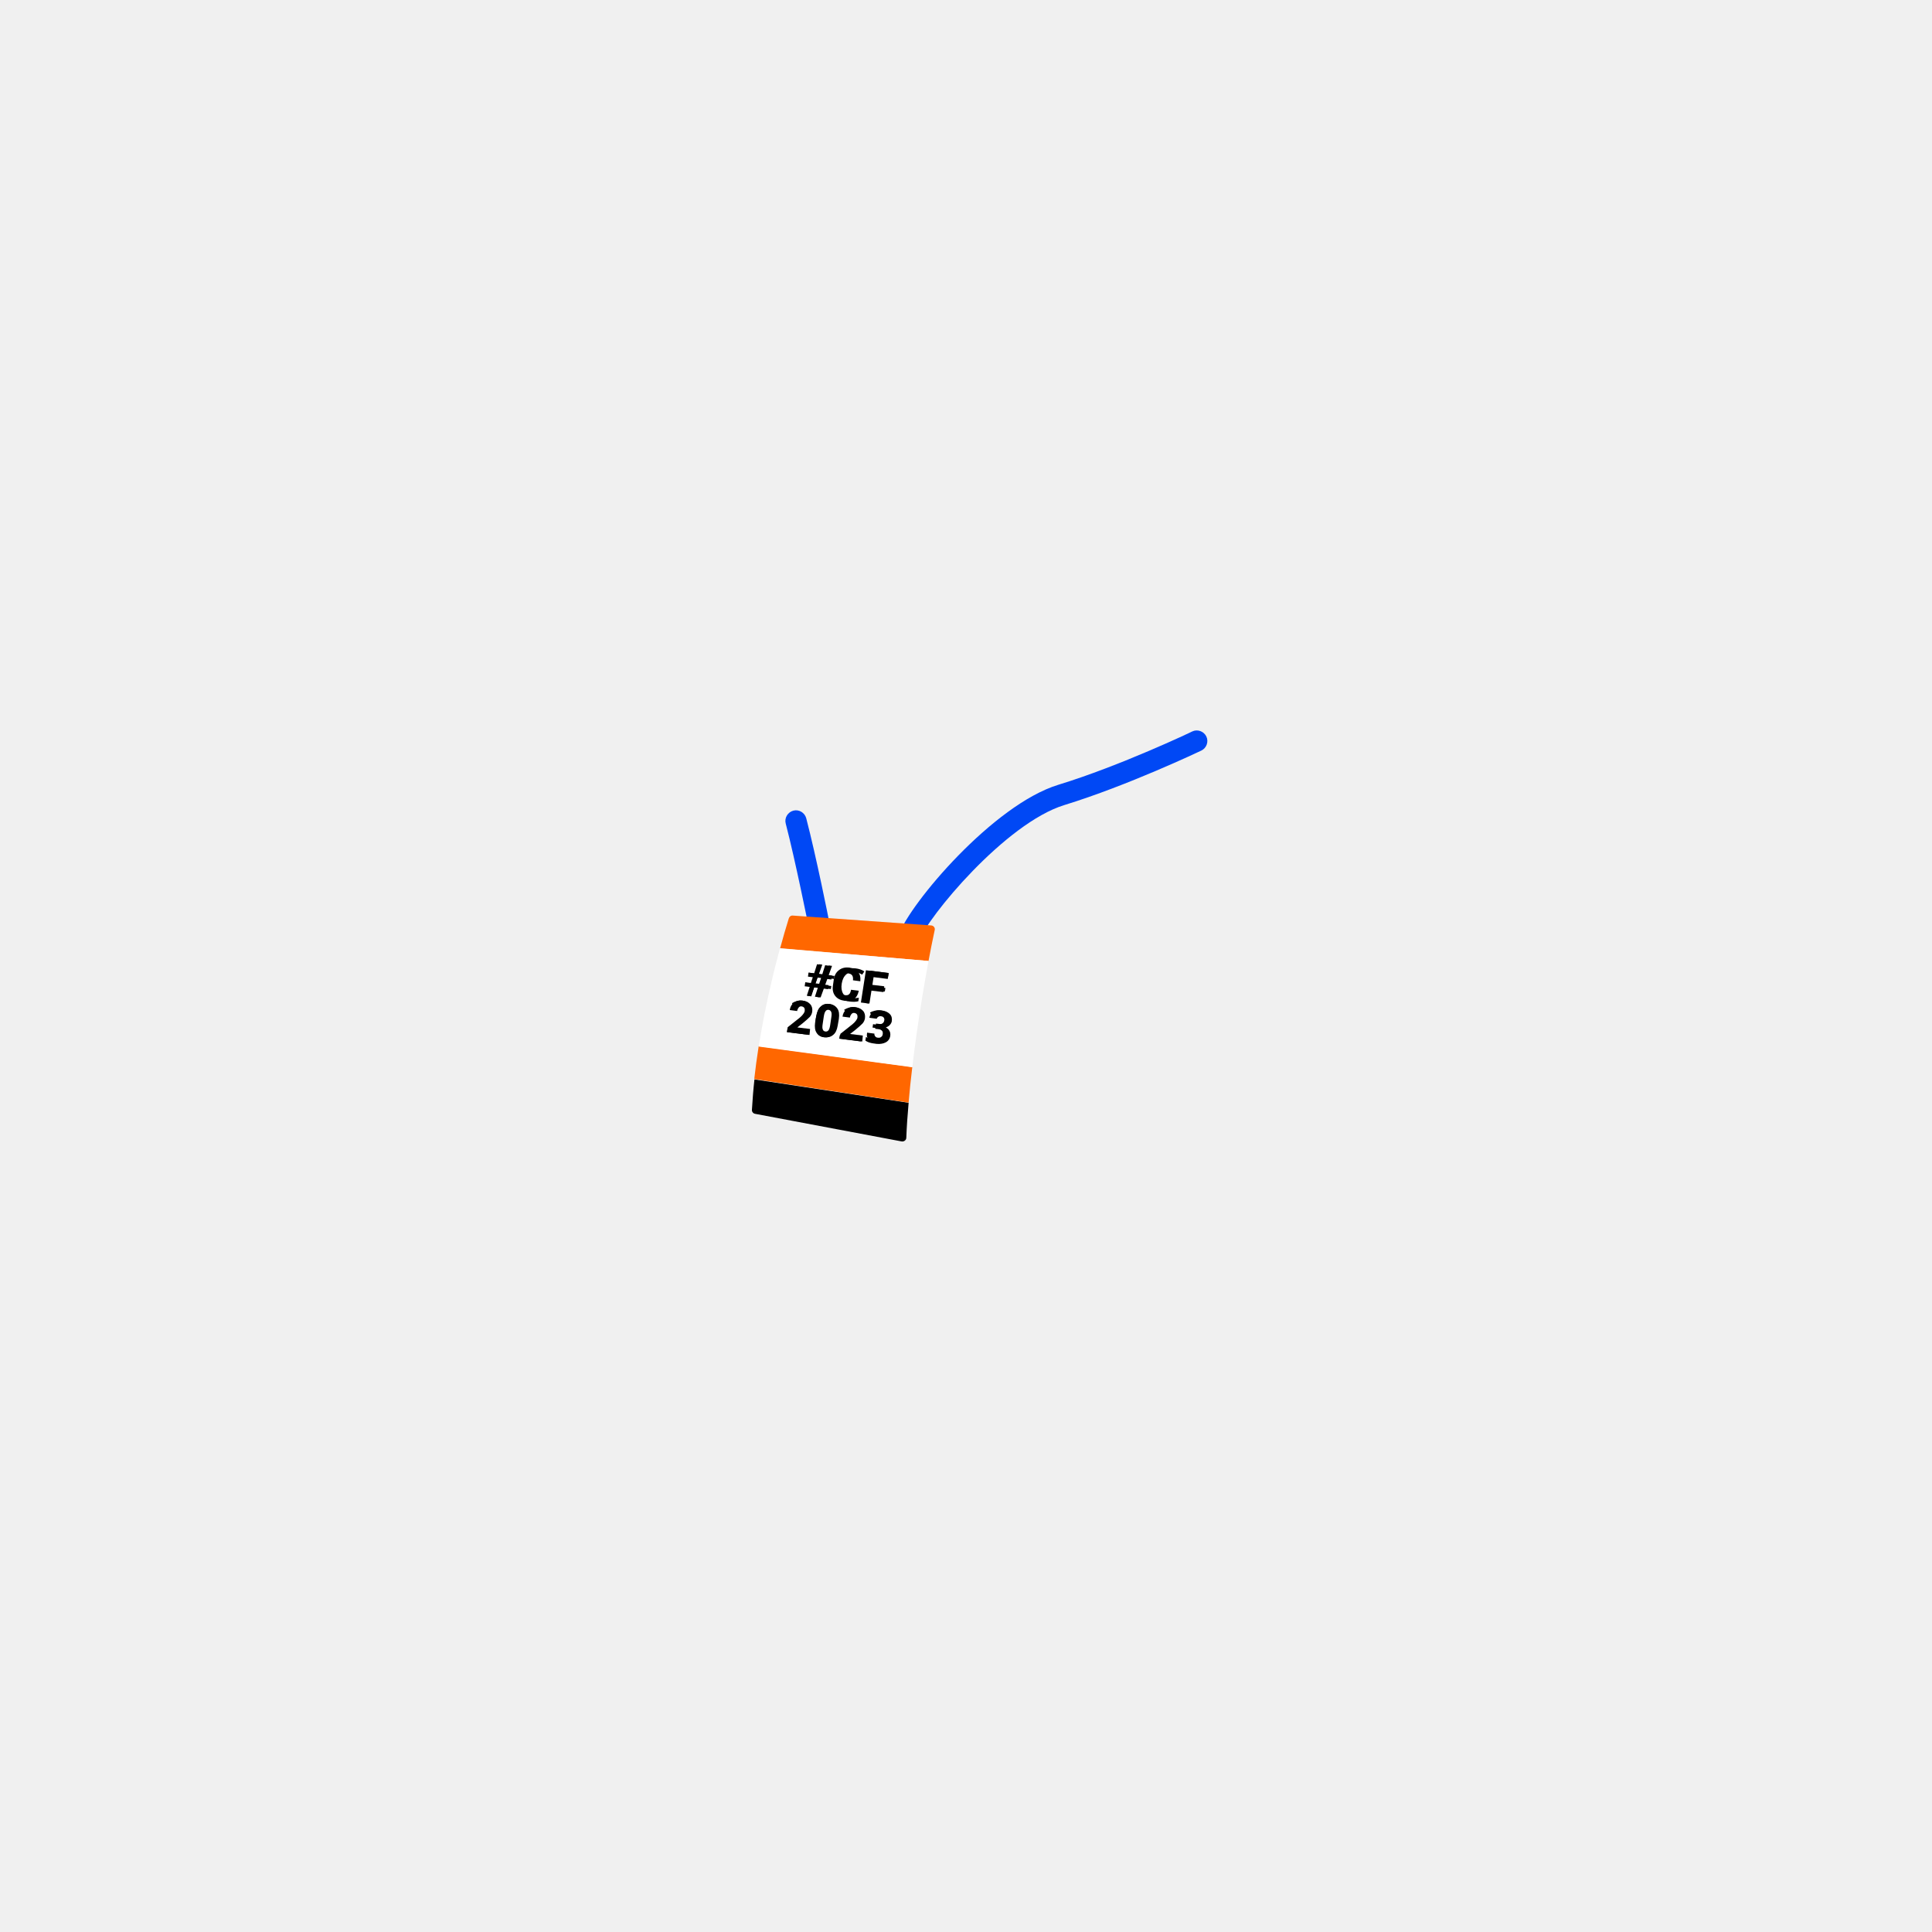
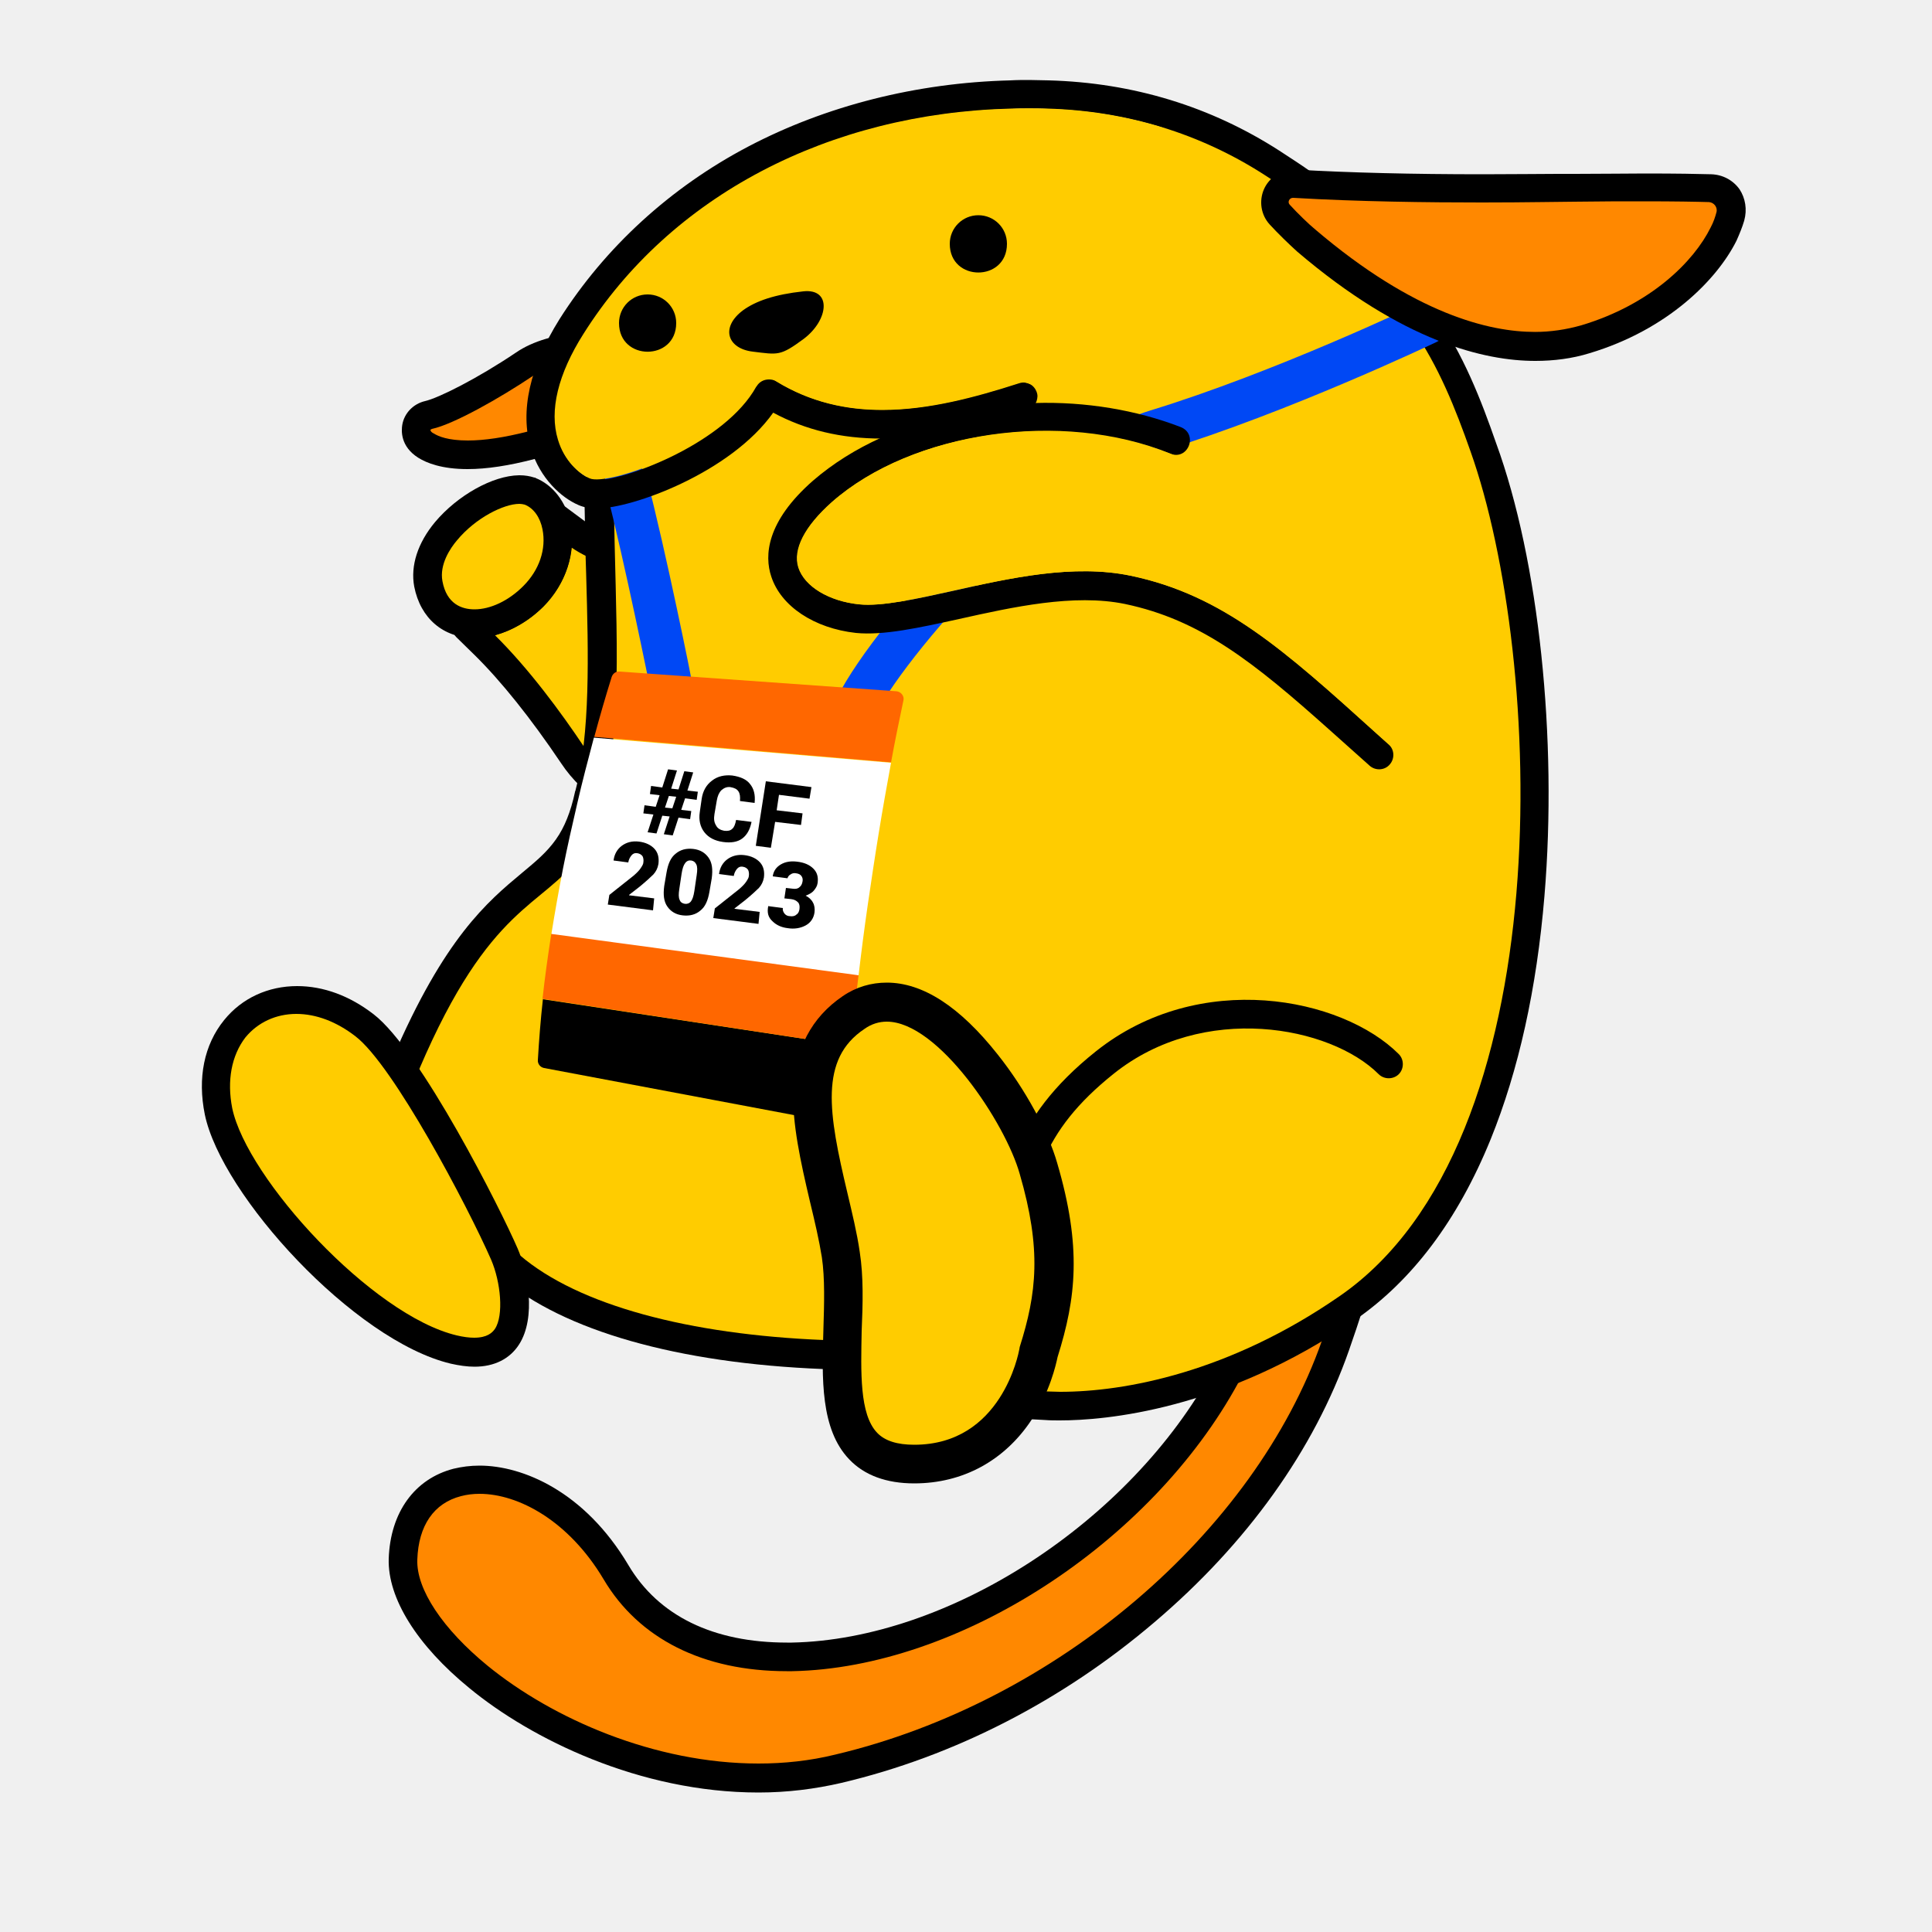
- <svg xmlns="http://www.w3.org/2000/svg" version="1.1" id="Layer_1" x="0px" y="0px" viewBox="0 0 1000 1000" style="enable-background:new 0 0 1000 1000;" xml:space="preserve">
+ <svg xmlns="http://www.w3.org/2000/svg" version="1.1" id="Layer_1" x="0px" y="0px" viewBox="0 0 500 500" style="enable-background:new 0 0 500 500;" xml:space="preserve">
  <style type="text/css">
- 	.st0{fill:#0048F5;}
- 	.st1{fill:#FF6700;}
- 	.st2{fill:#FFFFFF;}
- 	.st3{font-family:'Roboto-Black';}
- 	.st4{font-size:23.729px;}
+ 	.st0{fill:#FFCC00;}
+ 	.st1{fill:#FF8800;}
+ 	.st2{fill:#0048F5;}
+ 	.st3{fill:#FF6700;}
+ 	.st4{fill:#FFFFFF;}
+ 
+ 	/* Animation */
+ 	
+ 
+     #Tail--group {
+         -webkit-animation: wobble-hor-top 5s ease-in-out infinite both;
+         animation: wobble-hor-top 5s ease-in-out infinite both;
+     }
+ 
+ 
+     @-webkit-keyframes wobble-hor-top {
+     0%,
+     100% {
+         -webkit-transform: translateX(0%);
+ 		transform: translateX(0%);
+         -webkit-transform-origin: 50% 50%;
+ 		transform-origin: 50% 50%;
+ 	}
+ 		15% {
+ 			-webkit-transform: translateX(-30px) rotate(6deg);
+ 					transform: translateX(-30px) rotate(6deg);
+ 		}
+ 		30% {
+ 			-webkit-transform: translateX(15px) rotate(-6deg);
+ 					transform: translateX(15px) rotate(-6deg);
+ 		}
+ 		45% {
+ 			-webkit-transform: translateX(-15px) rotate(3.6deg);
+ 					transform: translateX(-15px) rotate(3.6deg);
+ 		}
+ 		60% {
+ 			-webkit-transform: translateX(9px) rotate(-2.4deg);
+ 					transform: translateX(9px) rotate(-2.4deg);
+ 		}
+ 		75% {
+ 			-webkit-transform: translateX(-6px) rotate(1.2deg);
+ 					transform: translateX(-6px) rotate(1.2deg);
+ 		}
+ 		}
+ 		@keyframes wobble-hor-top {
+ 		0%,
+ 		100% {
+ 			-webkit-transform: translateX(0%);
+ 					transform: translateX(0%);
+ 			-webkit-transform-origin: 50% 50%;
+ 					transform-origin: 50% 50%;
+ 		}
+ 		15% {
+ 			-webkit-transform: translateX(-30px) rotate(6deg);
+ 					transform: translateX(-30px) rotate(6deg);
+ 		}
+ 		30% {
+ 			-webkit-transform: translateX(15px) rotate(-6deg);
+ 					transform: translateX(15px) rotate(-6deg);
+ 		}
+ 		45% {
+ 			-webkit-transform: translateX(-15px) rotate(3.6deg);
+ 					transform: translateX(-15px) rotate(3.6deg);
+ 		}
+ 		60% {
+ 			-webkit-transform: translateX(9px) rotate(-2.4deg);
+ 					transform: translateX(9px) rotate(-2.4deg);
+ 		}
+ 		75% {
+ 			-webkit-transform: translateX(-6px) rotate(1.2deg);
+ 					transform: translateX(-6px) rotate(1.2deg);
+ 		}
+     }
+     #LeftFoot--group {
+         -webkit-animation: wobble-ver-right 5s infinite 1.5s both;
+                 animation: wobble-ver-right 5s infinite 1.5s both;
+     }
+ 
+     #RightFootGroup {
+         -webkit-animation: wobble-ver-right 5s infinite 1s both;
+                 animation: wobble-ver-right 5s infinite 1s both;
+     }
+ 	@-webkit-keyframes wobble-ver-right {
+ 	0%,
+ 	100% {
+ 		-webkit-transform: translateY(0) rotate(0);
+ 				transform: translateY(0) rotate(0);
+ 		-webkit-transform-origin: 50% 50%;
+ 				transform-origin: 50% 50%;
+ 	}
+ 	15% {
+ 		-webkit-transform: translateY(-6px) rotate(1.2deg);
+ 				transform: translateY(-6px) rotate(1.2deg);
+ 	}
+ 	30% {
+ 		-webkit-transform: translateY(3px) rotate(-1.2deg);
+ 				transform: translateY(3px) rotate(-1.2deg);
+ 	}
+ 	45% {
+ 		-webkit-transform: translateY(-3px) rotate(0.72deg);
+ 				transform: translateY(-3px) rotate(0.72deg);
+ 	}
+ 	60% {
+ 		-webkit-transform: translateY(1.8px) rotate(-0.48deg);
+ 				transform: translateY(1.8px) rotate(-0.48deg);
+ 	}
+ 	75% {
+ 		-webkit-transform: translateY(-1.2px) rotate(0.24deg);
+ 				transform: translateY(-1.2px) rotate(0.24deg);
+ 	}
+ 	}
+ 	@keyframes wobble-ver-right {
+ 	0%,
+ 	100% {
+ 		-webkit-transform: translateY(0) rotate(0);
+ 				transform: translateY(0) rotate(0);
+ 		-webkit-transform-origin: 50% 50%;
+ 				transform-origin: 50% 50%;
+ 	}
+ 	15% {
+ 		-webkit-transform: translateY(-3px) rotate(0.6deg);
+ 				transform: translateY(-3px) rotate(0.6deg);
+ 	}
+ 	30% {
+ 		-webkit-transform: translateY(1.5px) rotate(-0.6deg);
+ 				transform: translateY(1.5px) rotate(-0.6deg);
+ 	}
+ 	45% {
+ 		-webkit-transform: translateY(-1.5px) rotate(0.36deg);
+ 				transform: translateY(-1.5px) rotate(0.36deg);
+ 	}
+ 	60% {
+ 		-webkit-transform: translateY(0.9px) rotate(-0.24deg);
+ 				transform: translateY(0.9px) rotate(-0.24deg);
+ 	}
+ 	75% {
+ 		-webkit-transform: translateY(-0.6px) rotate(0.12deg);
+ 				transform: translateY(-0.6px) rotate(0.12deg);
+ 	}
+ 	}
+ 
+ 
+ 
+     /* End of Animation */
</style>
+   <g id="RightArm_1_">
+     <path id="RightArm--bg" d="M186.6,204c-4.5,5.1-10.5,7.9-17,7.9c-9.1,0-18.5-5.5-24.4-14.4c-7.8-11.6-15.5-21.2-22.3-27.9l-4.8-4.7   c-2-2-1.1-5.3,1.6-6.1l6.5-1.7c3.2-0.9,6.4-2.7,9.1-5.5c3-3,4.8-6.7,5.2-10.4V130c0-1.3,1.5-2.1,2.5-1.3l9.3,6.9   c0.7,0.5,1.7,1.1,2.9,1.7c10.2,4.9,31.7,27.4,35.7,46.7C193,194.1,189.7,200.5,186.6,204z" />
+     <path id="RightArm" class="st0" d="M152.1,144.1c-1.5-0.7-2.9-1.5-4.2-2.4l0,0c-0.5,5.5-3,11-7.3,15.3c-3.7,3.7-8.1,6.2-12.5,7.4   c8.7,8.6,17,19.8,23.2,29.1c4.5,6.7,11.6,11.1,18.3,11.1c4.1,0,8.1-1.6,11.4-5.4C194,184.4,163.7,149.6,152.1,144.1z" />
+   </g>
+   <g id="Tail--group">
+     <path id="Tail--bg" d="M349.1,349.5c-9,25.7-26.4,50-50.3,70.3c-23.8,20.3-51.8,34.7-81,41.6c-6.9,1.6-14.1,2.5-21.5,2.5   c-30.8,0-58.9-13.9-74.8-27c-13.6-11.1-21.2-23.3-20.9-33.5c0.4-12,6.7-20.7,16.8-23.3c2.1-0.5,4.3-0.8,6.7-0.8   c11.2,0,27.2,6.7,38.5,25.7c7.8,13.2,22,20.1,41.1,20.1c0.4,0,0.8,0,1.2,0c40.7-0.8,87.6-31.2,109.1-70.8   c7.7-14.1,13.2-29.6,17.1-40.8c1.9-5.4,3.6-10.1,5.1-13.5c1.3-3.1,4.1-9.4,10.4-9.4c4.1,0,7.6,1.8,9.9,5   C362,303.2,359.8,318.9,349.1,349.5z" />
+     <path id="Tail_2_" class="st1" d="M320.5,357.8c-22.7,41.7-72.5,73.9-115.5,74.7c-0.5,0-0.9,0-1.4,0c-21.6,0-38.3-8.4-47.4-23.8   c-9-15.1-22-22.1-32.1-22.1c-1.7,0-3.3,0.2-4.8,0.6c-7,1.8-11,7.6-11.3,16.4c-0.3,7.7,6.6,18,18.2,27.5   c16.8,13.7,43.2,25.3,70.1,25.3c6.6,0,13.3-0.7,19.8-2.3c57.2-13.5,108.5-57.4,126-107.1c5.4-15.3,16.7-49.2,4.5-49.2   C342.1,297.9,335.8,329.6,320.5,357.8z" />
+   </g>
+   <g id="Body--group">
+     <path id="Body--bg" d="M399.7,231.9c-2,24-6.7,45.1-13.9,62.9c-8.5,20.9-20.3,36.6-35.1,46.8c-34,23.4-64.8,26-76.4,26   c-1.3,0-2.5,0-3.8-0.1c-18.4-0.8-26-4.4-32.7-7.5c-5.9-2.8-11-5.2-24.9-5.7c-37.5-1.5-67-9.9-83.1-23.6c-0.2-0.1-0.5-0.4-0.9-0.7   c-4.8-3.5-19.3-14.3-25-24.7c-5.3-9.7-6.2-22.3-2.3-31.4c13.4-31.2,24.5-40.5,33.5-48c3.6-3,6.4-5.3,8.8-8.7   c2.2-3.1,3.8-7.1,4.9-12.2c0-0.1,0-0.2,0.1-0.3c3.9-15,3.4-34.9,2.8-56c-0.2-5.7-0.3-11.7-0.4-17.5v-0.1c0-18.6,9.6-40.7,25.7-59.2   c18.1-20.8,41.6-33.6,66.1-36.2c20.2-2.1,34.3-3.1,45.9-3.1c43.7,0,58.6,14.8,82.2,48.4c7.5,10.6,12.1,22.5,16,33.7   C398.3,145.1,403.1,191.2,399.7,231.9z" />
+     <path id="Body_1_" class="st0" d="M108.5,276.7c-3,7-2.2,17.4,2,25c5.6,10.3,23,22.2,24.1,23.2c15.1,12.9,43.7,20.5,78.7,21.9   c31.2,1.3,24.3,11.8,57.6,13.3c1.1,0,2.2,0.1,3.5,0.1c16.7,0,43.7-5,72.2-24.7c58-39.9,52.9-165.3,34-218.6   c-3.9-11.1-8.3-22.2-15.1-31.9c-23.5-33.5-36.6-45.2-76.2-45.2c-12.2,0-26.9,1.1-45.1,3.1c-49.9,5.3-85.3,55.3-85.3,88.1   c0.3,27.4,2.5,55.1-2.7,75.5c-1.4,6.5-3.4,11.2-6,14.9C140.4,234.9,126.8,233.8,108.5,276.7z" />
+   </g>
  <g id="CF2023">
    <g id="Line--group">
-       <path id="Line1" class="st0" d="M470.3,491.1c-0.6,0-1.2-0.1-1.8-0.3c-2.9-1-4.4-4.2-3.3-7c5.7-16.1,48.9-67.3,82.6-77.6    c32-9.8,69-27.4,69.3-27.6c2.7-1.3,6-0.1,7.3,2.6s0.1,6-2.6,7.3c-1.5,0.7-38.1,18.1-70.9,28.2c-30.4,9.3-70.9,58-75.5,70.8    C474.7,489.7,472.6,491.1,470.3,491.1z" />
-       <path id="Line2" class="st0" d="M423.8,483.3c-2.6,0-4.9-1.8-5.4-4.4c-0.1-0.3-6.7-33.4-11.7-52.6c-0.8-2.9,1-5.9,3.9-6.7    c2.9-0.8,5.9,1,6.7,3.9c5.1,19.5,11.8,52.9,11.8,53.2c0.6,3-1.3,5.9-4.3,6.5C424.6,483.2,424.2,483.3,423.8,483.3z" />
+       <path id="Line1" class="st2" d="M220.3,191.1c-0.6,0-1.2-0.1-1.8-0.3c-2.9-1-4.4-4.2-3.3-7c5.7-16.1,48.9-67.3,82.6-77.6    c32-9.8,69-27.4,69.3-27.6c2.7-1.3,6-0.1,7.3,2.6s0.1,6-2.6,7.3c-1.5,0.7-38.1,18.1-70.9,28.2c-30.4,9.3-70.9,58-75.5,70.8    C224.7,189.7,222.6,191.1,220.3,191.1z" />
+       <path id="Line2" class="st2" d="M173.8,183.2c-2.6,0-4.9-1.8-5.4-4.4c-0.1-0.3-6.7-33.4-11.7-52.6c-0.8-2.9,1-5.9,3.9-6.7    c2.9-0.8,5.9,1,6.7,3.9c5.1,19.5,11.8,52.9,11.8,53.2c0.6,3-1.3,5.9-4.3,6.5C174.6,183.2,174.2,183.2,173.8,183.2z" />
    </g>
    <g id="IDcard--group">
      <g id="ID--group">
-         <path id="Color1" class="st1" d="M483.8,481.4c-1.1,5.2-2.2,10.5-3.2,16l-76.8-6.6c1.4-5.2,2.9-10.4,4.5-15.5     c0.3-0.9,1.1-1.5,2.1-1.4L482,479C483.2,479.1,484.1,480.2,483.8,481.4z" />
-         <path id="Color2" d="M470.3,570.8c-0.6,6.6-1,12.7-1.2,18.1c0,1.2-1.2,2.1-2.4,1.9l-75.9-14.3c-1-0.2-1.7-1.1-1.6-2.1     c0.3-5.1,0.7-10.3,1.3-15.7L470.3,570.8z" />
-         <path id="Color3" class="st1" d="M472.2,552.3c-0.8,6.4-1.4,12.6-1.9,18.4l-79.9-12.2c0.6-5.5,1.4-11.2,2.3-17L472.2,552.3z" />
-         <path id="Color4" class="st2" d="M480.6,497.4c-1.1,6-2.2,12.1-3.2,18.3c-1,6.1-1.9,12.2-2.8,18.3c-0.9,6.2-1.7,12.4-2.4,18.4     l-79.5-10.7c0.9-5.6,1.9-11.2,3-16.9c1.1-5.6,2.4-11.3,3.7-16.9c1.3-5.7,2.8-11.3,4.3-17L480.6,497.4z" />
+         <path id="Color1" class="st3" d="M233.8,181.3c-1.1,5.2-2.2,10.5-3.2,16l-76.8-6.6c1.4-5.2,2.9-10.4,4.5-15.5     c0.3-0.9,1.1-1.5,2.1-1.4l71.6,5.1C233.2,179,234.1,180.2,233.8,181.3z" />
+         <path id="Color2" d="M220.3,270.7c-0.6,6.6-1,12.7-1.2,18.1c0,1.2-1.2,2.1-2.4,1.9l-75.9-14.3c-1-0.2-1.7-1.1-1.6-2.1     c0.3-5.1,0.7-10.3,1.3-15.7L220.3,270.7z" />
+         <path id="Color3" class="st3" d="M222.2,252.3c-0.8,6.4-1.4,12.6-1.9,18.4l-79.9-12.2c0.6-5.5,1.4-11.2,2.3-17L222.2,252.3z" />
+         <path id="Color4" class="st4" d="M230.6,197.4c-1.1,6-2.2,12.1-3.2,18.3c-1,6.1-1.9,12.2-2.8,18.3c-0.9,6.2-1.7,12.4-2.4,18.4     l-79.5-10.7c0.9-5.6,1.9-11.2,3-16.9c1.1-5.6,2.4-11.3,3.7-16.9c1.3-5.7,2.8-11.3,4.3-17L230.6,197.4z" />
      </g>
-       <text transform="matrix(0.9951 0.1251 -0.1557 0.9878 415.4203 515.091)">
-         <tspan x="0" y="0" class="st3 st4">#CF</tspan>
-         <tspan x="-6.1" y="20" class="st3 st4">2023</tspan>
-       </text>
      <g>
-         <path d="M423.3,511.3l-1.9-0.2l-1.5,4.6l-2.3-0.3l1.5-4.6l-2.6-0.3l0.3-2.1l2.9,0.4l1-3l-2.5-0.3l0.3-2.1l2.9,0.4l1.5-4.7     l2.3,0.3l-1.5,4.7l1.9,0.2l1.5-4.7l2.3,0.3l-1.5,4.7l2.7,0.3l-0.3,2.1l-3-0.4l-1,3l2.6,0.3l-0.3,2.1l-3-0.4l-1.5,4.6l-2.3-0.3     L423.3,511.3z M422.1,509l1.9,0.2l1-3l-1.9-0.2L422.1,509z" />
-         <path d="M444.5,512.8L444.5,512.8c-0.4,2-1.2,3.4-2.4,4.3c-1.2,0.9-2.9,1.2-5,0.9c-2.1-0.3-3.7-1.1-4.8-2.5     c-1.1-1.4-1.5-3.2-1.2-5.2l0.5-3.5c0.3-2,1.2-3.6,2.7-4.7c1.4-1.1,3.2-1.5,5.2-1.3c2.1,0.3,3.7,1,4.6,2.2c1,1.2,1.4,2.8,1.2,4.8     l0,0.1l-3.8-0.5c0.1-1.1,0-1.9-0.4-2.5c-0.4-0.6-1-0.9-2.1-1.1c-0.9-0.1-1.6,0.2-2.3,0.8c-0.6,0.6-1,1.5-1.2,2.7l-0.6,3.5     c-0.2,1.2-0.1,2.1,0.4,2.9c0.4,0.8,1.1,1.2,2.1,1.4c0.9,0.1,1.6,0,2.1-0.5c0.5-0.4,0.8-1.2,1-2.3L444.5,512.8z" />
-         <path d="M457.3,513.5l-6.7-0.8l-1.1,6.7l-3.9-0.5l2.6-16.7l11.8,1.5l-0.5,3l-7.9-1l-0.6,4l6.7,0.8L457.3,513.5z" />
-         <path d="M419,535.7l-11.7-1.5l0.4-2.5l6.3-5c0.8-0.7,1.4-1.3,1.8-1.9c0.4-0.6,0.7-1.1,0.7-1.5c0.1-0.6,0-1.2-0.2-1.6     c-0.3-0.4-0.7-0.7-1.4-0.8c-0.6-0.1-1.1,0.1-1.5,0.6c-0.4,0.5-0.7,1.1-0.8,1.8l-3.8-0.5l0-0.1c0.2-1.5,0.9-2.8,2.1-3.7     c1.2-0.9,2.7-1.3,4.4-1.1c1.8,0.2,3.2,0.9,4.1,1.9s1.2,2.3,1,3.9c-0.2,1.1-0.6,1.9-1.3,2.7c-0.7,0.7-1.9,1.8-3.6,3.2l-2.7,2.1     l0,0.1l6.5,0.8L419,535.7z" />
-         <path d="M433.6,530.8c-0.4,2.3-1.1,3.9-2.4,4.9c-1.2,1-2.7,1.4-4.5,1.2c-1.8-0.2-3.1-1-4-2.3c-0.9-1.3-1.1-3-0.8-5.3l0.6-3.5     c0.4-2.3,1.1-3.9,2.4-4.9c1.2-1,2.7-1.4,4.5-1.2c1.8,0.2,3.1,1,4,2.3c0.9,1.3,1.1,3,0.8,5.3L433.6,530.8z M430.3,526.5     c0.2-1.3,0.2-2.2-0.1-2.8c-0.3-0.6-0.7-0.9-1.3-1c-0.6-0.1-1.2,0.1-1.6,0.7c-0.4,0.5-0.7,1.4-0.9,2.7l-0.6,4     c-0.2,1.3-0.2,2.2,0.1,2.8c0.2,0.6,0.7,0.9,1.3,1c0.6,0.1,1.2-0.1,1.6-0.6c0.4-0.5,0.7-1.4,0.9-2.7L430.3,526.5z" />
-         <path d="M446.3,539.1l-11.7-1.5l0.4-2.5l6.3-5c0.8-0.7,1.4-1.3,1.8-1.9c0.4-0.6,0.7-1.1,0.7-1.5c0.1-0.6,0-1.2-0.2-1.6     c-0.3-0.4-0.7-0.7-1.4-0.8c-0.6-0.1-1.1,0.1-1.5,0.6c-0.4,0.5-0.7,1.1-0.8,1.8l-3.8-0.5l0-0.1c0.2-1.5,0.9-2.8,2.1-3.7     c1.2-0.9,2.7-1.3,4.4-1.1c1.8,0.2,3.2,0.9,4.1,1.9c0.9,1,1.2,2.3,1,3.9c-0.2,1.1-0.6,1.9-1.3,2.7c-0.7,0.7-1.9,1.8-3.6,3.2     l-2.7,2.1l0,0.1l6.5,0.8L446.3,539.1z" />
-         <path d="M453.4,529.8l1.8,0.2c0.7,0.1,1.3,0,1.7-0.4c0.4-0.3,0.7-0.8,0.8-1.5c0.1-0.5,0-1-0.3-1.4c-0.3-0.4-0.7-0.6-1.4-0.7     c-0.5-0.1-1,0-1.4,0.3c-0.4,0.2-0.7,0.6-0.8,1l-3.8-0.5l0-0.1c0.2-1.3,0.9-2.3,2.1-3c1.2-0.7,2.6-0.9,4.2-0.7     c1.8,0.2,3.2,0.8,4.2,1.8c1,1,1.3,2.2,1.1,3.7c-0.1,0.8-0.5,1.4-1,2s-1.3,1-2.1,1.3c0.8,0.4,1.5,1,1.9,1.8     c0.4,0.7,0.5,1.6,0.4,2.5c-0.2,1.5-1,2.7-2.3,3.4c-1.3,0.7-2.9,1-4.7,0.7c-1.6-0.2-2.9-0.8-3.9-1.8c-1.1-1-1.4-2.2-1.1-3.8l0-0.1     l3.8,0.5c-0.1,0.5,0.1,1,0.4,1.4s0.8,0.7,1.4,0.7c0.7,0.1,1.3,0,1.7-0.4c0.5-0.3,0.7-0.8,0.8-1.4c0.1-0.8,0-1.4-0.4-1.8     c-0.4-0.4-0.9-0.7-1.7-0.8l-1.8-0.2L453.4,529.8z" />
+         <path d="M173.3,211.3l-1.9-0.2l-1.5,4.6l-2.3-0.3l1.5-4.6l-2.6-0.3l0.3-2.1l2.9,0.4l1-3l-2.5-0.3l0.3-2.1l2.9,0.4l1.5-4.7     l2.3,0.3l-1.5,4.7l1.9,0.2l1.5-4.7l2.3,0.3l-1.5,4.7l2.7,0.3l-0.3,2.1l-3-0.4l-1,3l2.6,0.3l-0.3,2.1l-3-0.4l-1.5,4.6l-2.3-0.3     L173.3,211.3z M172.1,209l1.9,0.2l1-3l-1.9-0.2L172.1,209z" />
+         <path d="M194.5,212.7L194.5,212.7c-0.4,2-1.2,3.4-2.4,4.3c-1.2,0.9-2.9,1.2-5,0.9c-2.1-0.3-3.7-1.1-4.8-2.5     c-1.1-1.4-1.5-3.2-1.2-5.2l0.5-3.5c0.3-2,1.2-3.6,2.7-4.7c1.4-1.1,3.2-1.5,5.2-1.3c2.1,0.3,3.7,1,4.6,2.2c1,1.2,1.4,2.8,1.2,4.8     l0,0.1l-3.8-0.5c0.1-1.1,0-1.9-0.4-2.5c-0.4-0.6-1-0.9-2.1-1.1c-0.9-0.1-1.6,0.2-2.3,0.8c-0.6,0.6-1,1.5-1.2,2.7l-0.6,3.5     c-0.2,1.2-0.1,2.1,0.4,2.9c0.4,0.8,1.1,1.2,2.1,1.4c0.9,0.1,1.6,0,2.1-0.5c0.5-0.4,0.8-1.2,1-2.3L194.5,212.7z" />
+         <path d="M207.3,213.5l-6.7-0.8l-1.1,6.7l-3.9-0.5l2.6-16.7l11.8,1.5l-0.5,3l-7.9-1l-0.6,4l6.7,0.8L207.3,213.5z" />
+         <path d="M169,235.6l-11.7-1.5l0.4-2.5l6.3-5c0.8-0.7,1.4-1.3,1.8-1.9c0.4-0.6,0.7-1.1,0.7-1.5c0.1-0.6,0-1.2-0.2-1.6     c-0.3-0.4-0.7-0.7-1.4-0.8c-0.6-0.1-1.1,0.1-1.5,0.6c-0.4,0.5-0.7,1.1-0.8,1.8l-3.8-0.5l0-0.1c0.2-1.5,0.9-2.8,2.1-3.7     c1.2-0.9,2.7-1.3,4.4-1.1c1.8,0.2,3.2,0.9,4.1,1.9s1.2,2.3,1,3.9c-0.2,1.1-0.6,1.9-1.3,2.7c-0.7,0.7-1.9,1.8-3.6,3.2l-2.7,2.1     l0,0.1l6.5,0.8L169,235.6z" />
+         <path d="M183.6,230.8c-0.4,2.3-1.1,3.9-2.4,4.9c-1.2,1-2.7,1.4-4.5,1.2c-1.8-0.2-3.1-1-4-2.3c-0.9-1.3-1.1-3-0.8-5.3l0.6-3.5     c0.4-2.3,1.1-3.9,2.4-4.9c1.2-1,2.7-1.4,4.5-1.2c1.8,0.2,3.1,1,4,2.3c0.9,1.3,1.1,3,0.8,5.3L183.6,230.8z M180.3,226.5     c0.2-1.3,0.2-2.2-0.1-2.8c-0.3-0.6-0.7-0.9-1.3-1c-0.6-0.1-1.2,0.1-1.6,0.7c-0.4,0.5-0.7,1.4-0.9,2.7l-0.6,4     c-0.2,1.3-0.2,2.2,0.1,2.8c0.2,0.6,0.7,0.9,1.3,1c0.6,0.1,1.2-0.1,1.6-0.6c0.4-0.5,0.7-1.4,0.9-2.7L180.3,226.5z" />
+         <path d="M196.3,239.1l-11.7-1.5l0.4-2.5l6.3-5c0.8-0.7,1.4-1.3,1.8-1.9c0.4-0.6,0.7-1.1,0.7-1.5c0.1-0.6,0-1.2-0.2-1.6     c-0.3-0.4-0.7-0.7-1.4-0.8c-0.6-0.1-1.1,0.1-1.5,0.6c-0.4,0.5-0.7,1.1-0.8,1.8l-3.8-0.5l0-0.1c0.2-1.5,0.9-2.8,2.1-3.7     c1.2-0.9,2.7-1.3,4.4-1.1c1.8,0.2,3.2,0.9,4.1,1.9c0.9,1,1.2,2.3,1,3.9c-0.2,1.1-0.6,1.9-1.3,2.7c-0.7,0.7-1.9,1.8-3.6,3.2     l-2.7,2.1l0,0.1l6.5,0.8L196.3,239.1z" />
+         <path d="M203.4,229.8l1.8,0.2c0.7,0.1,1.3,0,1.7-0.4c0.4-0.3,0.7-0.8,0.8-1.5c0.1-0.5,0-1-0.3-1.4c-0.3-0.4-0.7-0.6-1.4-0.7     c-0.5-0.1-1,0-1.4,0.3c-0.4,0.2-0.7,0.6-0.8,1l-3.8-0.5l0-0.1c0.2-1.3,0.9-2.3,2.1-3c1.2-0.7,2.6-0.9,4.2-0.7     c1.8,0.2,3.2,0.8,4.2,1.8c1,1,1.3,2.2,1.1,3.7c-0.1,0.8-0.5,1.4-1,2s-1.3,1-2.1,1.3c0.8,0.4,1.5,1,1.9,1.8     c0.4,0.7,0.5,1.6,0.4,2.5c-0.2,1.5-1,2.7-2.3,3.4c-1.3,0.7-2.9,1-4.7,0.7c-1.6-0.2-2.9-0.8-3.9-1.8c-1.1-1-1.4-2.2-1.1-3.8l0-0.1     l3.8,0.5c-0.1,0.5,0.1,1,0.4,1.4s0.8,0.7,1.4,0.7c0.7,0.1,1.3,0,1.7-0.4c0.5-0.3,0.7-0.8,0.8-1.4c0.1-0.8,0-1.4-0.4-1.8     c-0.4-0.4-0.9-0.7-1.7-0.8l-1.8-0.2L203.4,229.8z" />
      </g>
    </g>
  </g>
+   <g id="RightHand--group">
+     <path id="RightHand--bg" d="M140.6,157c-5.2,5.1-11.7,8.1-17.8,8.1c-8.1,0-14-5.1-15.6-13.3c-1-5.4,0.9-11.3,5.4-16.7   c5.8-6.9,14.9-12,21.7-12.1h0.2c1.3,0,2.6,0.2,3.8,0.6h0.2l0.1,0.1c4.5,1.8,7.9,6.2,9.1,11.8C149.1,143,146.5,151,140.6,157z" />
+     <path id="RightHand" class="st0" d="M135.4,151.7c4.2-4.2,6-9.6,5-14.7c-0.6-3.1-2.3-5.5-4.6-6.4c-0.4-0.1-0.9-0.2-1.3-0.2h-0.1   c-4,0-11.3,3.6-16.1,9.4c-1.8,2.1-4.6,6.3-3.8,10.6c1.1,6,5.1,7.3,8.3,7.3C126.9,157.7,131.6,155.5,135.4,151.7z" />
+   </g>
+   <g id="RightFootGroup">
+     <path id="RightFoot--bg" d="M134.3,348c-2.4,3.7-6.4,5.7-11.5,5.7c-1.9,0-4-0.3-6.2-0.8c-25-6-59.3-43.6-63.6-64.5   c-1.9-9.4-0.2-18,5-24.4c4.6-5.7,11.4-8.8,18.9-8.8c6.8,0,13.6,2.5,19.8,7.3c12.2,9.4,32.9,50.5,37.3,60.7   C136.5,329,138.9,340.9,134.3,348z" />
+     <path id="RightFoot_1_" class="st0" d="M60.1,286.8c3.8,18.2,36.2,53.6,58.1,58.8c1.7,0.4,3.2,0.6,4.5,0.6c3.4,0,4.7-1.3,5.4-2.3   c2.3-3.5,1.5-12.1-1-17.9c-6.1-13.9-25.3-50.3-35.1-57.8c-4.9-3.8-10.2-5.8-15.3-5.8c-5.3,0-10,2.2-13.2,6.1   C59.9,273.2,58.7,279.7,60.1,286.8z" />
+   </g>
+   <g id="RightEar--group">
+     <path id="RightEar--bg" d="M163.3,99.4c-0.4,4.4-3.8,8.4-11.1,12.9c-4.7,3-10.2,5.5-13.9,6.5c-6.5,1.7-12.3,2.6-17.3,2.6   c-6.7,0-10.6-1.6-12.7-2.9c-4.8-3-4.4-7.2-4.2-8.5c0.5-3.1,2.9-5.5,5.9-6.2c3.5-0.8,13.5-5.8,23.6-12.6c4.2-2.9,10.7-4.8,16.1-4.8   c5.8,0,9.1,2.2,10.8,4.1C162.6,92.9,163.6,96,163.3,99.4z" />
+     <path id="RightEar" class="st1" d="M111.4,111.3c0,0.3,0.4,0.7,0.9,0.9c1.1,0.7,3.6,1.8,8.8,1.8c4.3,0,9.5-0.8,15.4-2.3   c5.2-1.4,19.1-8.8,19.5-13c0.1-1.3-0.2-2.4-0.9-3.2c-1-1.1-2.8-1.7-5.3-1.7c-3.9,0-8.9,1.5-11.9,3.5c-8.5,5.7-20.5,12.5-26.1,13.7   C111.5,111.1,111.4,111.2,111.4,111.3z" />
+   </g>
+   <g id="Head--group">
+     <path id="Head--bg" d="M266.4,28.1c1.6,0,3.2,0,4.8,0.1c20.6,0.6,39.5,6.5,55.9,17c11.2,7.2,17.5,11.4,25.9,25.2   c1.5,2.5,9,0.8,7.9-1.1C350.8,51.7,343.4,47,331.1,39c-17.7-11.4-37.8-17.6-59.7-18.2c-1.6,0-3.3-0.1-5-0.1l0,0   c-1.6,0-3.3,0-4.9,0.1c-24.3,0.6-47.8,6.6-67.8,17.1c-20.2,10.6-37.1,26.1-48.9,44.7c-7.7,12.3-10.3,23.9-7.4,33.5   c2.4,7.8,7.9,12.7,12.3,14.6c1.4,0.6,2.9,0.9,4.7,0.9c9.3,0,34.7-9.3,45.7-24.8c8.4,4.5,17.6,6.7,28.1,6.7c12.6,0,25-3.2,36.4-6.9   c3-1,3.8-2.2,3.9-4.1c0-1.3-1.2-3.6-3.8-3.5c-0.3,0-0.7,0.1-1,0.2c-11.2,3.6-23.3,6.9-35.4,6.9c-9.3,0-18.6-2-27.4-7.4   c-0.6-0.4-1.3-0.5-1.9-0.5c-1.3,0-2.5,0.6-3.2,1.8l-0.1,0.1c-7.9,14.3-33.3,24.1-41.2,24.1c-0.7,0-1.3-0.1-1.7-0.3   c-2.8-1.2-6.6-4.6-8.2-10c-2.3-7.5,0-17,6.6-27.4c22.5-35.7,63.4-57.1,110.6-58.3l0,0C263.2,28.1,264.8,28.1,266.4,28.1" />
+     <path id="Head" class="st0" d="M266.6,99.4c-1-0.4-2-0.7-3-0.3c-19.7,6.3-42.5,12-62.8-0.5c-1.7-1.1-4-0.5-5.1,1.2l-0.1,0.1   c-8.6,15.7-38.3,26-43,23.9c-2.8-1.2-6.6-4.6-8.2-10c-2.3-7.5,0-17,6.6-27.4c22.5-35.7,63.4-57.1,110.6-58.3l0,0   c3.1-0.1,6.3-0.1,9.5,0c20.6,0.6,39.5,6.5,55.9,17c13.2,8.5,19.7,12.7,30.6,33.6C363.2,89.2,273.2,102.2,266.6,99.4z" />
+   </g>
+   <g id="LeftArm--group">
+     <path id="LeftArm--bg" d="M228,113.3c-6.4,2.9-12.4,6.6-17.6,11.1c-12.1,10.6-12.6,19.4-10.8,24.8c2.5,7.7,11.1,13.4,21.9,14.6   c7.1,0.7,16.2-1.3,26.7-3.6c13.9-3.1,29.7-6.6,42.9-3.9c19.6,4.1,33.3,15,53.1,32.7l10.3,9.2c1.5,1.3,3.9,1.2,5.2-0.4   c1.3-1.5,1.2-3.9-0.4-5.2l0,0l-2.9-2.6c-24-21.7-39.9-36-63.8-41c-14.8-3.1-31.3,0.6-46,3.9c-9.5,2.1-18.5,4.1-24.3,3.5   c-7.8-0.8-14.1-4.6-15.7-9.5c-1.5-4.7,1.6-10.7,8.7-17c20.7-18.2,59.1-23.7,87.5-12.5c4.7,1.9,7.4-5.1,2.7-6.9   c-11.4-4.4-24.6-6.6-37.7-6.2C257.7,104.7,237.3,109.1,228,113.3z" />
+     <path id="LeftArm" class="st0" d="M365.4,151c11.7,12.2,17,60.3-6,41.6l0,0l-2.9-2.6c-24-21.7-39.9-36-63.8-41   c-14.8-3.1-31.3,0.6-46,3.9c-9.5,2.1-18.5,4.1-24.3,3.5c-7.8-0.8-14.1-4.6-15.7-9.5c-1.5-4.7,1.6-10.7,8.7-17   c20.7-18.2,59.3-24,87.5-12.5C307.5,119.4,349,133.9,365.4,151z" />
+   </g>
+   <g id="LeftEar--group">
+     <path id="LeftEar--bg" d="M451.4,57.1c-0.5,1.7-1.2,3.4-2,5.2c-5,10-17.7,23-38,29.1c-4.5,1.4-9.3,2-14,2h-0.1   c-13,0-34.2-4.9-61.6-28.3c-1.9-1.7-5.1-4.8-7.1-7c-2.3-2.5-2.8-6.1-1.5-9.1s4.4-5.1,7.8-5.1c0.2,0,0.3,0,0.5,0   c13.9,0.8,30.1,1.2,48.4,1.2c8.1,0,14.8-0.1,19.3-0.1c2,0,3.5,0,4.5,0c7.4,0,13.3-0.1,18.2-0.1c8.1,0,13.7,0.1,17.1,0.2   c2.9,0.1,5.6,1.5,7.3,3.9C451.7,51.3,452.2,54.2,451.4,57.1z" />
+     <path id="LeftEar" class="st1" d="M340.4,59.4c25.7,21.9,45.1,26.5,56.8,26.5h0.1c4,0,8-0.6,11.9-1.7c18.1-5.4,29.2-16.6,33.5-25.3   c0.8-1.5,1.2-2.8,1.5-3.9c0.4-1.3-0.6-2.6-1.9-2.7c-3.3-0.1-8.9-0.2-16.7-0.2c-5.4,0-11.6,0-18.2,0.1c-3.3,0-12.2,0.2-23.9,0.2   c-13.9,0-31.7-0.2-48.8-1.2c0,0,0,0-0.1,0c-0.9,0-1.5,1.1-0.8,1.8C335.8,55.2,338.8,58.1,340.4,59.4z" />
+   </g>
+   <g id="Face--group">
+     <path id="RightEye" d="M167.6,76.2c-4.1,0-7.4,3.3-7.4,7.4c0,9.9,14.8,9.9,14.8,0C175,79.5,171.7,76.2,167.6,76.2z" />
+     <path id="LeftEye" d="M253.2,55.7c-4.1,0-7.4,3.3-7.4,7.4c0,9.9,14.8,9.9,14.8,0C260.6,59,257.3,55.7,253.2,55.7L253.2,55.7   L253.2,55.7z" />
+     <path id="Nose" d="M207.9,75.4c-7.4,0.8-12.3,2.5-15.6,4.9c-5.9,4.4-4.1,9.9,2.5,10.7c6.6,0.8,7.1,1.2,13.2-3.3   C214.5,82.8,215.3,74.6,207.9,75.4L207.9,75.4z" />
+   </g>
+   <g id="LeftLEg--group">
+     <path id="LetLeg" class="st0" d="M262.4,355.2c-4.6-5.2-3.7-15.7-1.9-29.4c2.6-19.8,5-34.5,25.4-50.8c24.4-19.5,62.2-15,76.2-0.5   c3.6,3.7,6.7,10.9,7.3,18.8c0.9,11.4-22.2,42.4-44.8,51.8C302,354.7,270.6,364.4,262.4,355.2z" />
+     <path id="LeftLeg--bg_1_" d="M262.4,358.9c-1.2,0-2.3-0.5-3-1.6c-4.7-6.7-4.5-17.2-2.6-32c2.5-19,4.6-35.5,26.8-53.2   c26.8-21.4,63.7-14,78.4,0.7c1.4,1.4,1.4,3.8,0,5.2s-3.8,1.4-5.2,0c-12.5-12.5-45.4-18.7-68.6-0.1c-18.9,15.1-21.4,28.2-24.1,48.4   c-1.4,11-2.3,21.8,1.3,26.7c1.2,1.7,0.8,4-0.9,5.2C263.9,358.7,263.1,358.9,262.4,358.9z" />
+   </g>
+   <g id="LeftFoot--group">
+     <path id="LeftFoot--bg" d="M273.7,351.2c-0.4,1.9-2,9.1-6.7,16.2c-7,10.6-17.8,16.5-30.4,16.5c-7.2,0-12.9-2.1-16.8-6.2   c-7.5-7.8-7.1-21-6.7-33.7v-0.1c0.2-6.4,0.4-13.1-0.4-18.5c-0.7-4.4-1.8-9.1-3.1-14.5c-2.4-10.2-4.6-20.1-4.3-28.7   c0.4-10.7,4.7-18.9,12.8-24.4c3.5-2.4,7.4-3.5,11.4-3.5c9.3,0,18.9,6.2,28.7,18.6c7.1,8.9,13.1,20,15.4,28.1   C280,322.8,278.5,335.9,273.7,351.2z" />
+     <path id="LeftFoot_1_" class="st0" d="M227,370.8c2,2.1,5.2,3.1,9.6,3.1c22.6,0,27-23.7,27.2-24.7c0-0.2,0.1-0.4,0.1-0.6   c4.4-13.9,5.7-25.2,0-44.8c-3.7-13.2-21.1-39.4-34.4-39.4c-2,0-4,0.6-5.8,1.9c-11.7,7.8-9.3,21.8-4.4,42.4   c1.2,5.1,2.5,10.4,3.2,15.3c1,6.4,0.8,13.5,0.5,20.4C222.8,355,222.4,366,227,370.8z" />
+   </g>
</svg>
